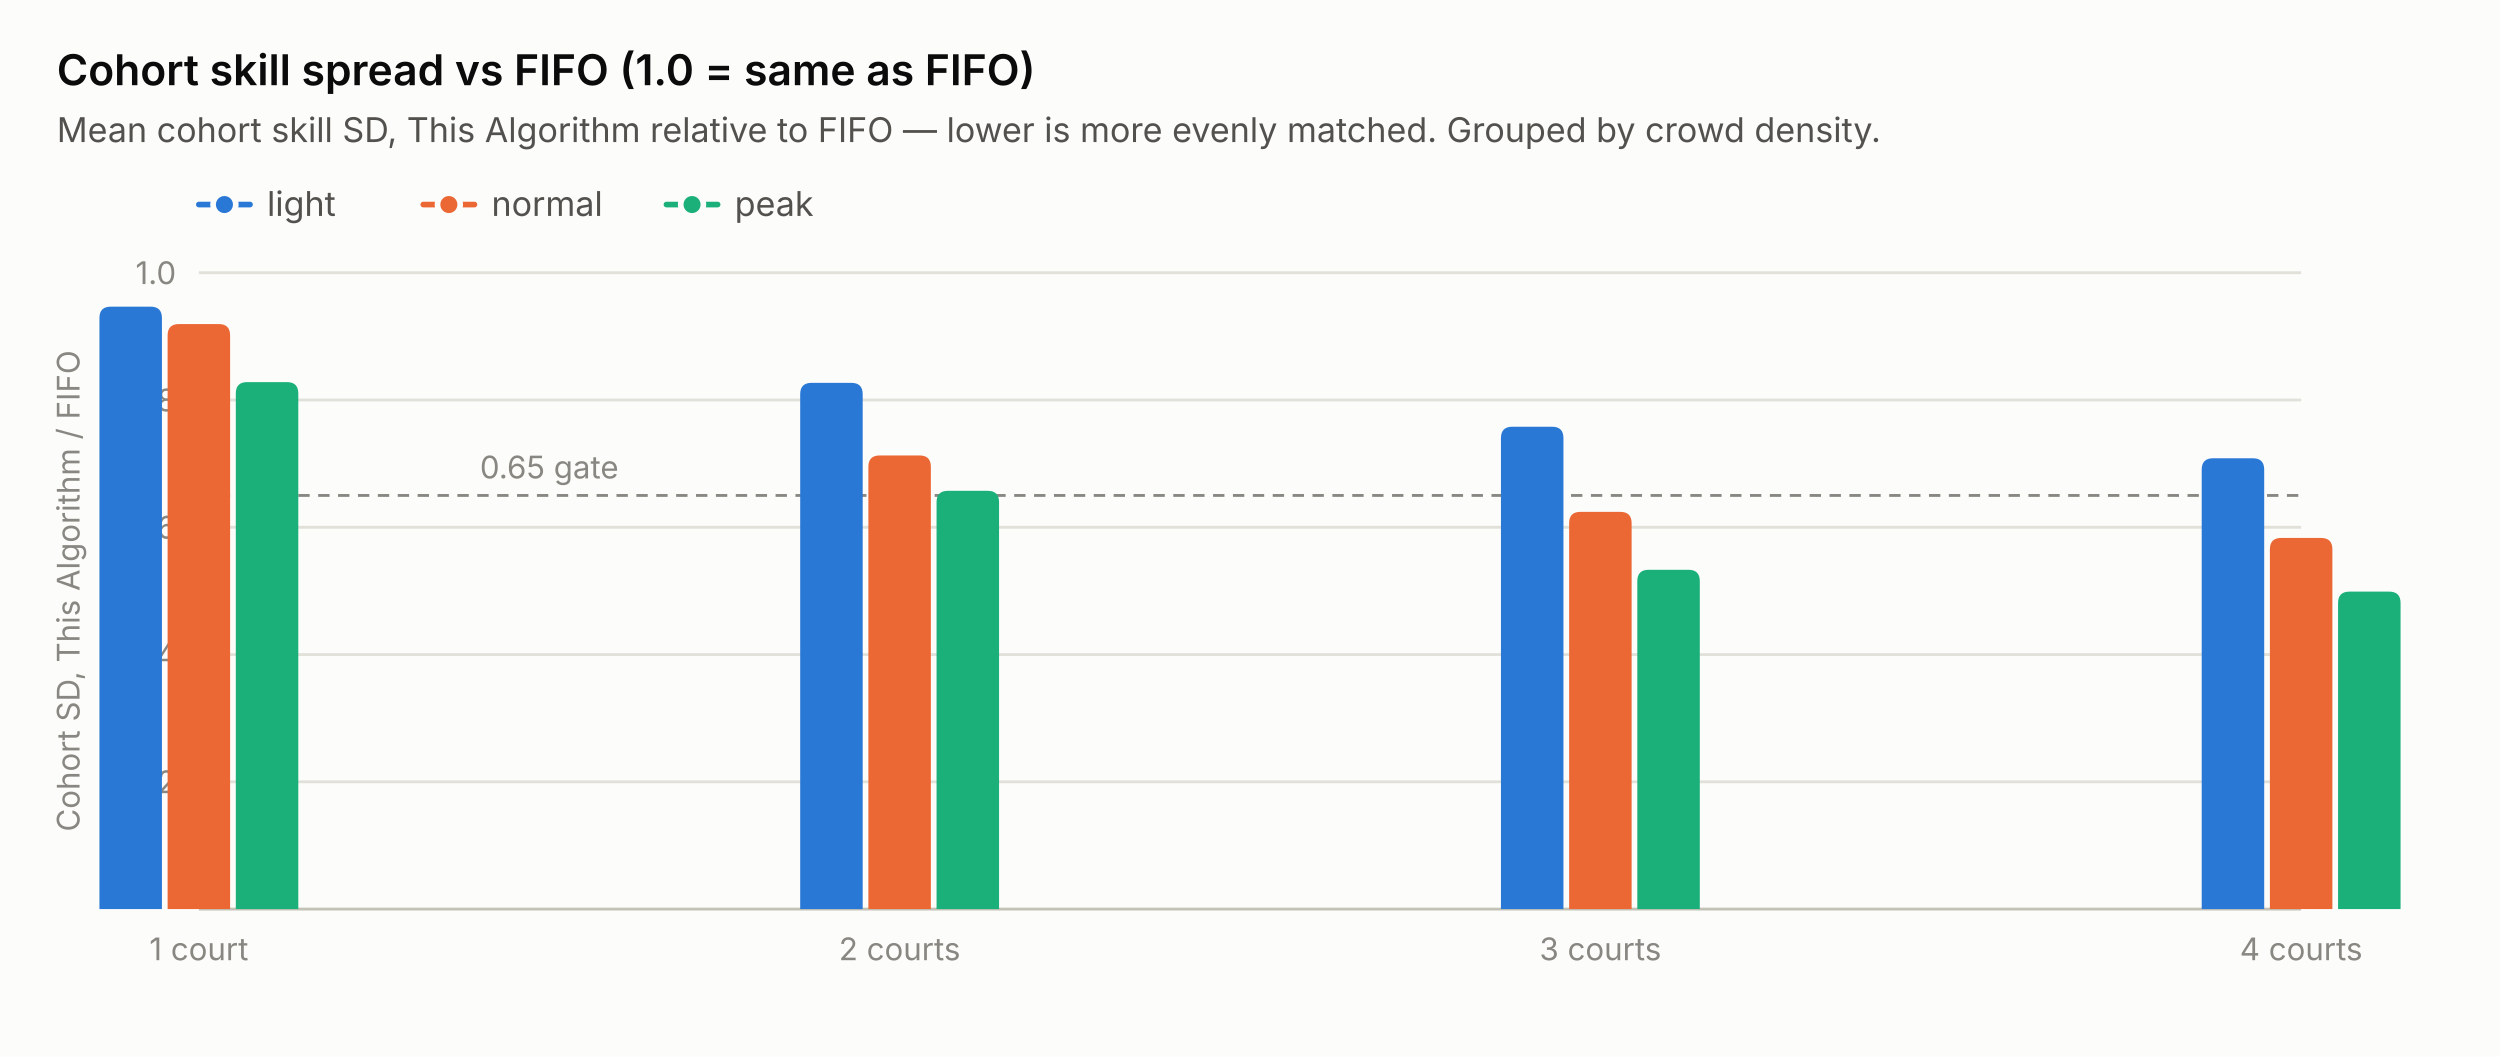
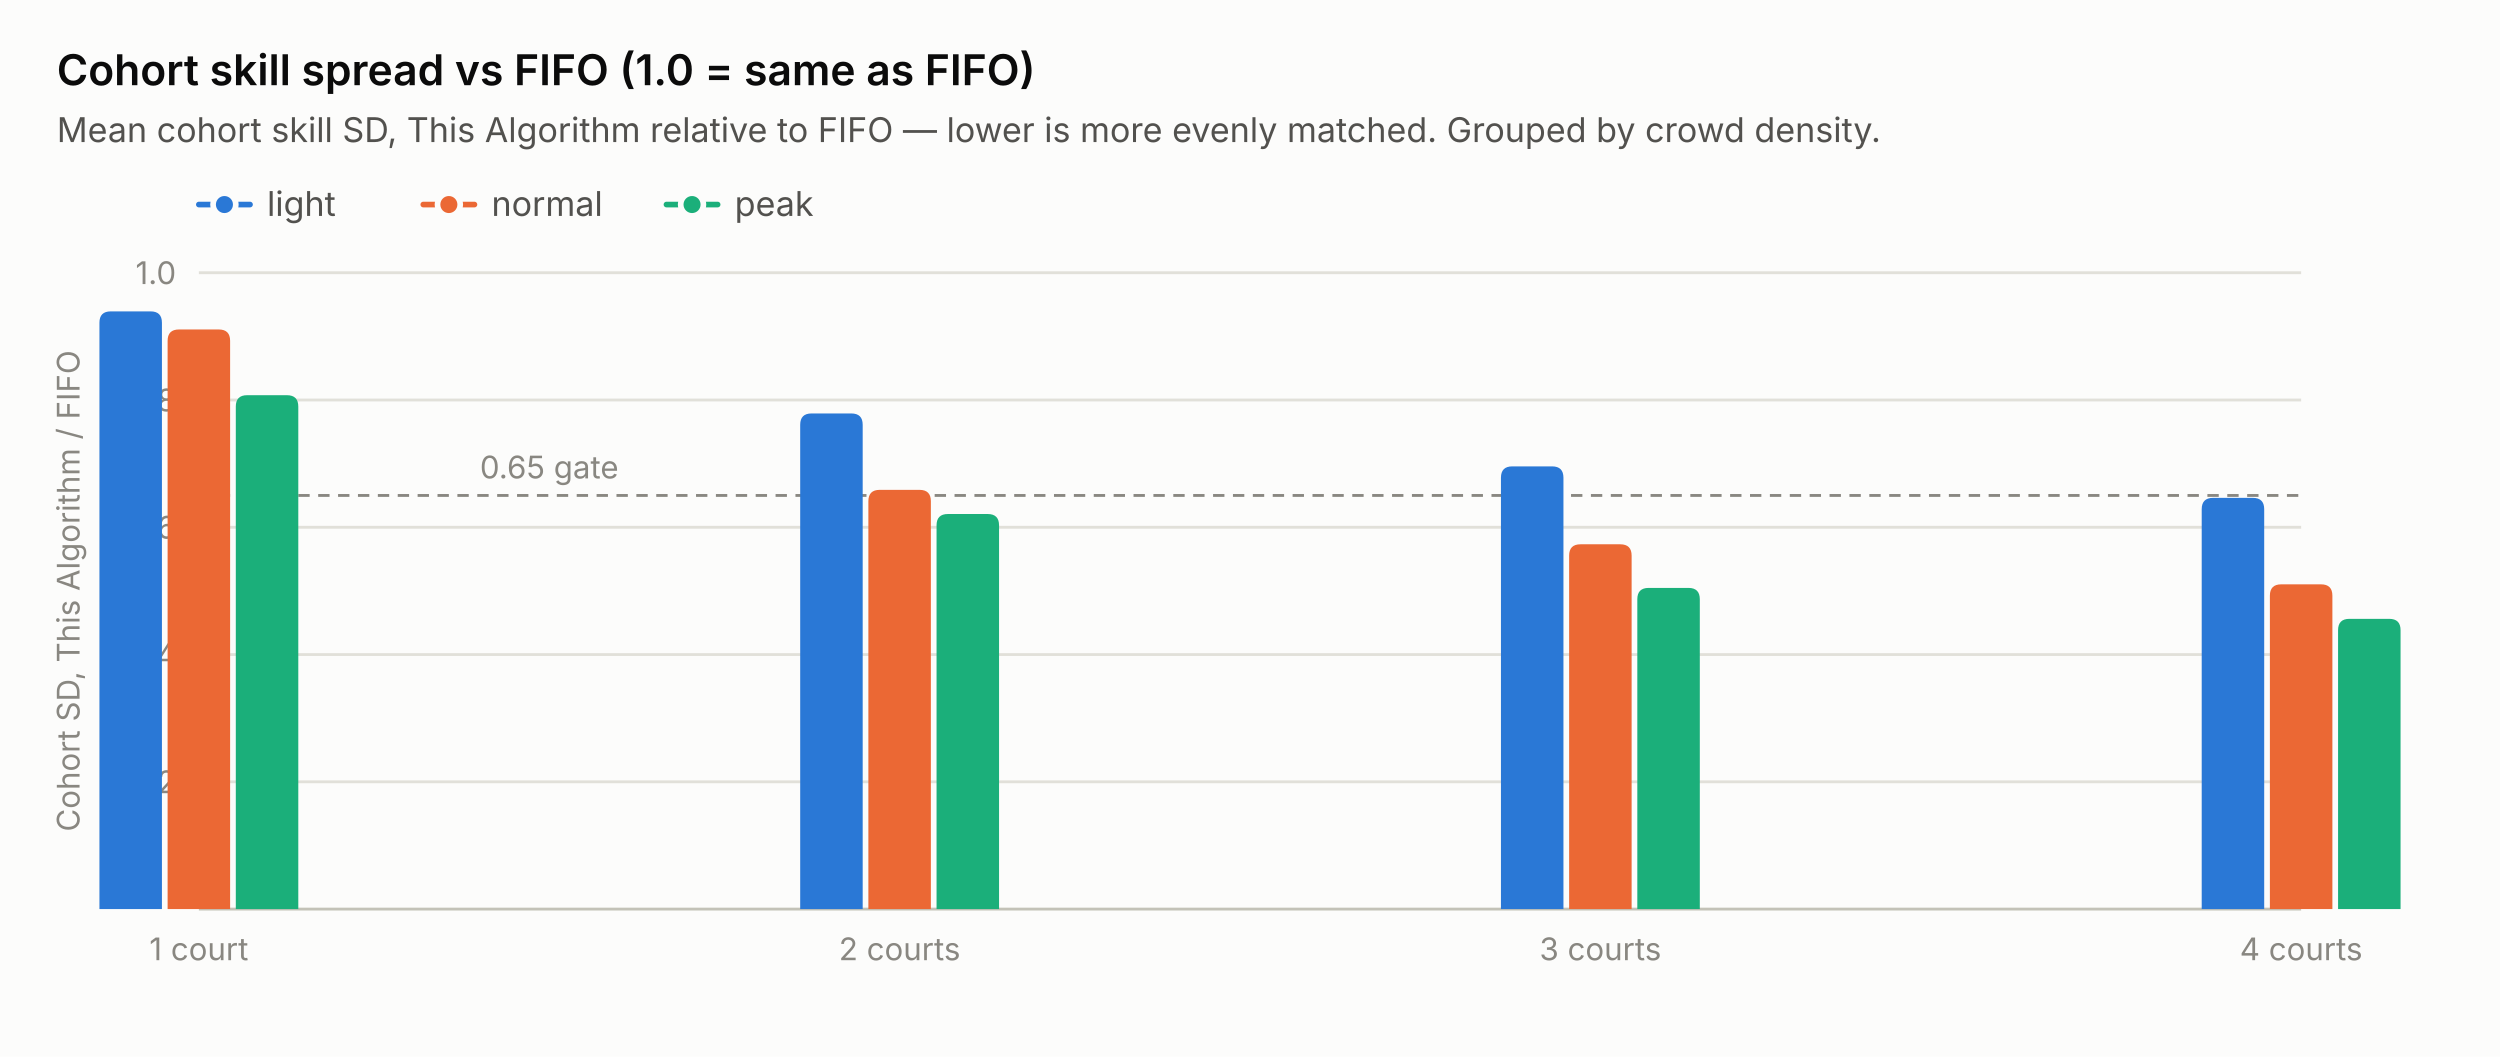
<svg xmlns="http://www.w3.org/2000/svg" width="880" height="372" viewBox="0 0 880 372" role="img" aria-label="Cohort skill spread vs FIFO (1.0 = same as FIFO)">
  <rect width="880" height="372" fill="#fcfcfb" />
  <text x="20" y="30" font-family="system-ui,-apple-system,&quot;Segoe UI&quot;,sans-serif" font-size="15" font-weight="600" fill="#0b0b0b">Cohort skill spread vs FIFO (1.0 = same as FIFO)</text>
  <text x="20" y="50" font-family="system-ui,-apple-system,&quot;Segoe UI&quot;,sans-serif" font-size="12" fill="#52514e">Mean cohort skill SD, This Algorithm relative to FIFO — lower is more evenly matched. Grouped by crowd density.</text>
  <line x1="70" y1="72" x2="88" y2="72" stroke="#2a78d6" stroke-width="2" stroke-linecap="round" />
  <circle cx="79" cy="72" r="4" fill="#2a78d6" stroke="#fcfcfb" stroke-width="2" />
  <text x="94" y="76" font-family="system-ui,-apple-system,&quot;Segoe UI&quot;,sans-serif" font-size="12" fill="#52514e">light</text>
  <line x1="149" y1="72" x2="167" y2="72" stroke="#eb6834" stroke-width="2" stroke-linecap="round" />
  <circle cx="158" cy="72" r="4" fill="#eb6834" stroke="#fcfcfb" stroke-width="2" />
  <text x="173" y="76" font-family="system-ui,-apple-system,&quot;Segoe UI&quot;,sans-serif" font-size="12" fill="#52514e">normal</text>
  <line x1="234.6" y1="72" x2="252.6" y2="72" stroke="#1baf7a" stroke-width="2" stroke-linecap="round" />
  <circle cx="243.6" cy="72" r="4" fill="#1baf7a" stroke="#fcfcfb" stroke-width="2" />
  <text x="258.6" y="76" font-family="system-ui,-apple-system,&quot;Segoe UI&quot;,sans-serif" font-size="12" fill="#52514e">peak</text>
  <line x1="70" y1="275.2" x2="810" y2="275.2" stroke="#e1e0d9" stroke-width="1" />
  <text x="62" y="279.2" text-anchor="end" font-family="system-ui,-apple-system,&quot;Segoe UI&quot;,sans-serif" font-size="11" fill="#898781">0.2</text>
  <line x1="70" y1="230.4" x2="810" y2="230.4" stroke="#e1e0d9" stroke-width="1" />
  <text x="62" y="234.4" text-anchor="end" font-family="system-ui,-apple-system,&quot;Segoe UI&quot;,sans-serif" font-size="11" fill="#898781">0.4</text>
  <line x1="70" y1="185.6" x2="810" y2="185.6" stroke="#e1e0d9" stroke-width="1" />
  <text x="62" y="189.6" text-anchor="end" font-family="system-ui,-apple-system,&quot;Segoe UI&quot;,sans-serif" font-size="11" fill="#898781">0.6</text>
  <line x1="70" y1="140.8" x2="810" y2="140.8" stroke="#e1e0d9" stroke-width="1" />
  <text x="62" y="144.8" text-anchor="end" font-family="system-ui,-apple-system,&quot;Segoe UI&quot;,sans-serif" font-size="11" fill="#898781">0.8</text>
  <line x1="70" y1="96" x2="810" y2="96" stroke="#e1e0d9" stroke-width="1" />
  <text x="62" y="100" text-anchor="end" font-family="system-ui,-apple-system,&quot;Segoe UI&quot;,sans-serif" font-size="11" fill="#898781">1.0</text>
  <text x="28" y="208" font-family="system-ui,-apple-system,&quot;Segoe UI&quot;,sans-serif" font-size="11" fill="#898781" transform="rotate(-90 28 208)" text-anchor="middle">Cohort SD, This Algorithm / FIFO</text>
  <line x1="70" y1="320" x2="810" y2="320" stroke="#c3c2b7" stroke-width="1" />
  <line x1="70" y1="174.4" x2="810" y2="174.4" stroke="#898781" stroke-width="1" stroke-dasharray="4 3" />
  <text x="193.333" y="168.4" text-anchor="middle" font-family="system-ui,-apple-system,&quot;Segoe UI&quot;,sans-serif" font-size="11" fill="#898781">0.65 gate</text>
  <text x="70" y="338" text-anchor="middle" font-family="system-ui,-apple-system,&quot;Segoe UI&quot;,sans-serif" font-size="11" fill="#898781">1 court</text>
-   <path d="M35,320 L35,111.942 Q35,107.942 39,107.942 L53,107.942 Q57,107.942 57,111.942 L57,320 Z" fill="#2a78d6" />
-   <path d="M59,320 L59,118.069 Q59,114.069 63,114.069 L77,114.069 Q81,114.069 81,118.069 L81,320 Z" fill="#eb6834" />
-   <path d="M83,320 L83,138.503 Q83,134.503 87,134.503 L101,134.503 Q105,134.503 105,138.503 L105,320 Z" fill="#1baf7a" />
+   <path d="M35,320 L35,113.605 Q35,109.605 39,109.605 L53,109.605 Q57,109.605 57,113.605 L57,320 Z" fill="#2a78d6" />
+   <path d="M59,320 L59,119.973 Q59,115.973 63,115.973 L77,115.973 Q81,115.973 81,119.973 L81,320 Z" fill="#eb6834" />
+   <path d="M83,320 L83,143.108 Q83,139.108 87,139.108 L101,139.108 Q105,139.108 105,143.108 L105,320 Z" fill="#1baf7a" />
  <text x="316.667" y="338" text-anchor="middle" font-family="system-ui,-apple-system,&quot;Segoe UI&quot;,sans-serif" font-size="11" fill="#898781">2 courts</text>
-   <path d="M281.667,320 L281.667,138.765 Q281.667,134.765 285.667,134.765 L299.667,134.765 Q303.667,134.765 303.667,138.765 L303.667,320 Z" fill="#2a78d6" />
-   <path d="M305.667,320 L305.667,164.316 Q305.667,160.316 309.667,160.316 L323.667,160.316 Q327.667,160.316 327.667,164.316 L327.667,320 Z" fill="#eb6834" />
-   <path d="M329.667,320 L329.667,176.77 Q329.667,172.77 333.667,172.77 L347.667,172.77 Q351.667,172.77 351.667,176.77 L351.667,320 Z" fill="#1baf7a" />
+   <path d="M281.667,320 L281.667,149.535 Q281.667,145.535 285.667,145.535 L299.667,145.535 Q303.667,145.535 303.667,149.535 L303.667,320 Z" fill="#2a78d6" />
+   <path d="M305.667,320 L305.667,176.428 Q305.667,172.428 309.667,172.428 L323.667,172.428 Q327.667,172.428 327.667,176.428 L327.667,320 Z" fill="#eb6834" />
+   <path d="M329.667,320 L329.667,184.931 Q329.667,180.931 333.667,180.931 L347.667,180.931 Q351.667,180.931 351.667,184.931 L351.667,320 Z" fill="#1baf7a" />
  <text x="563.333" y="338" text-anchor="middle" font-family="system-ui,-apple-system,&quot;Segoe UI&quot;,sans-serif" font-size="11" fill="#898781">3 courts</text>
-   <path d="M528.333,320 L528.333,154.206 Q528.333,150.206 532.333,150.206 L546.333,150.206 Q550.333,150.206 550.333,154.206 L550.333,320 Z" fill="#2a78d6" />
-   <path d="M552.333,320 L552.333,184.17 Q552.333,180.17 556.333,180.17 L570.333,180.17 Q574.333,180.17 574.333,184.17 L574.333,320 Z" fill="#eb6834" />
-   <path d="M576.333,320 L576.333,204.564 Q576.333,200.564 580.333,200.564 L594.333,200.564 Q598.333,200.564 598.333,204.564 L598.333,320 Z" fill="#1baf7a" />
+   <path d="M528.333,320 L528.333,168.163 Q528.333,164.163 532.333,164.163 L546.333,164.163 Q550.333,164.163 550.333,168.163 L550.333,320 Z" fill="#2a78d6" />
+   <path d="M552.333,320 L552.333,195.59 Q552.333,191.59 556.333,191.59 L570.333,191.59 Q574.333,191.59 574.333,195.59 L574.333,320 Z" fill="#eb6834" />
+   <path d="M576.333,320 L576.333,210.942 Q576.333,206.942 580.333,206.942 L594.333,206.942 Q598.333,206.942 598.333,210.942 L598.333,320 Z" fill="#1baf7a" />
  <text x="810" y="338" text-anchor="middle" font-family="system-ui,-apple-system,&quot;Segoe UI&quot;,sans-serif" font-size="11" fill="#898781">4 courts</text>
-   <path d="M775,320 L775,165.307 Q775,161.307 779,161.307 L793,161.307 Q797,161.307 797,165.307 L797,320 Z" fill="#2a78d6" />
-   <path d="M799,320 L799,193.354 Q799,189.354 803,189.354 L817,189.354 Q821,189.354 821,193.354 L821,320 Z" fill="#eb6834" />
-   <path d="M823,320 L823,212.254 Q823,208.254 827,208.254 L841,208.254 Q845,208.254 845,212.254 L845,320 Z" fill="#1baf7a" />
+   <path d="M775,320 L775,179.248 Q775,175.248 779,175.248 L793,175.248 Q797,175.248 797,179.248 L797,320 Z" fill="#2a78d6" />
+   <path d="M799,320 L799,209.685 Q799,205.685 803,205.685 L817,205.685 Q821,205.685 821,209.685 L821,320 Z" fill="#eb6834" />
+   <path d="M823,320 L823,221.832 Q823,217.832 827,217.832 L841,217.832 Q845,217.832 845,221.832 L845,320 Z" fill="#1baf7a" />
</svg>
